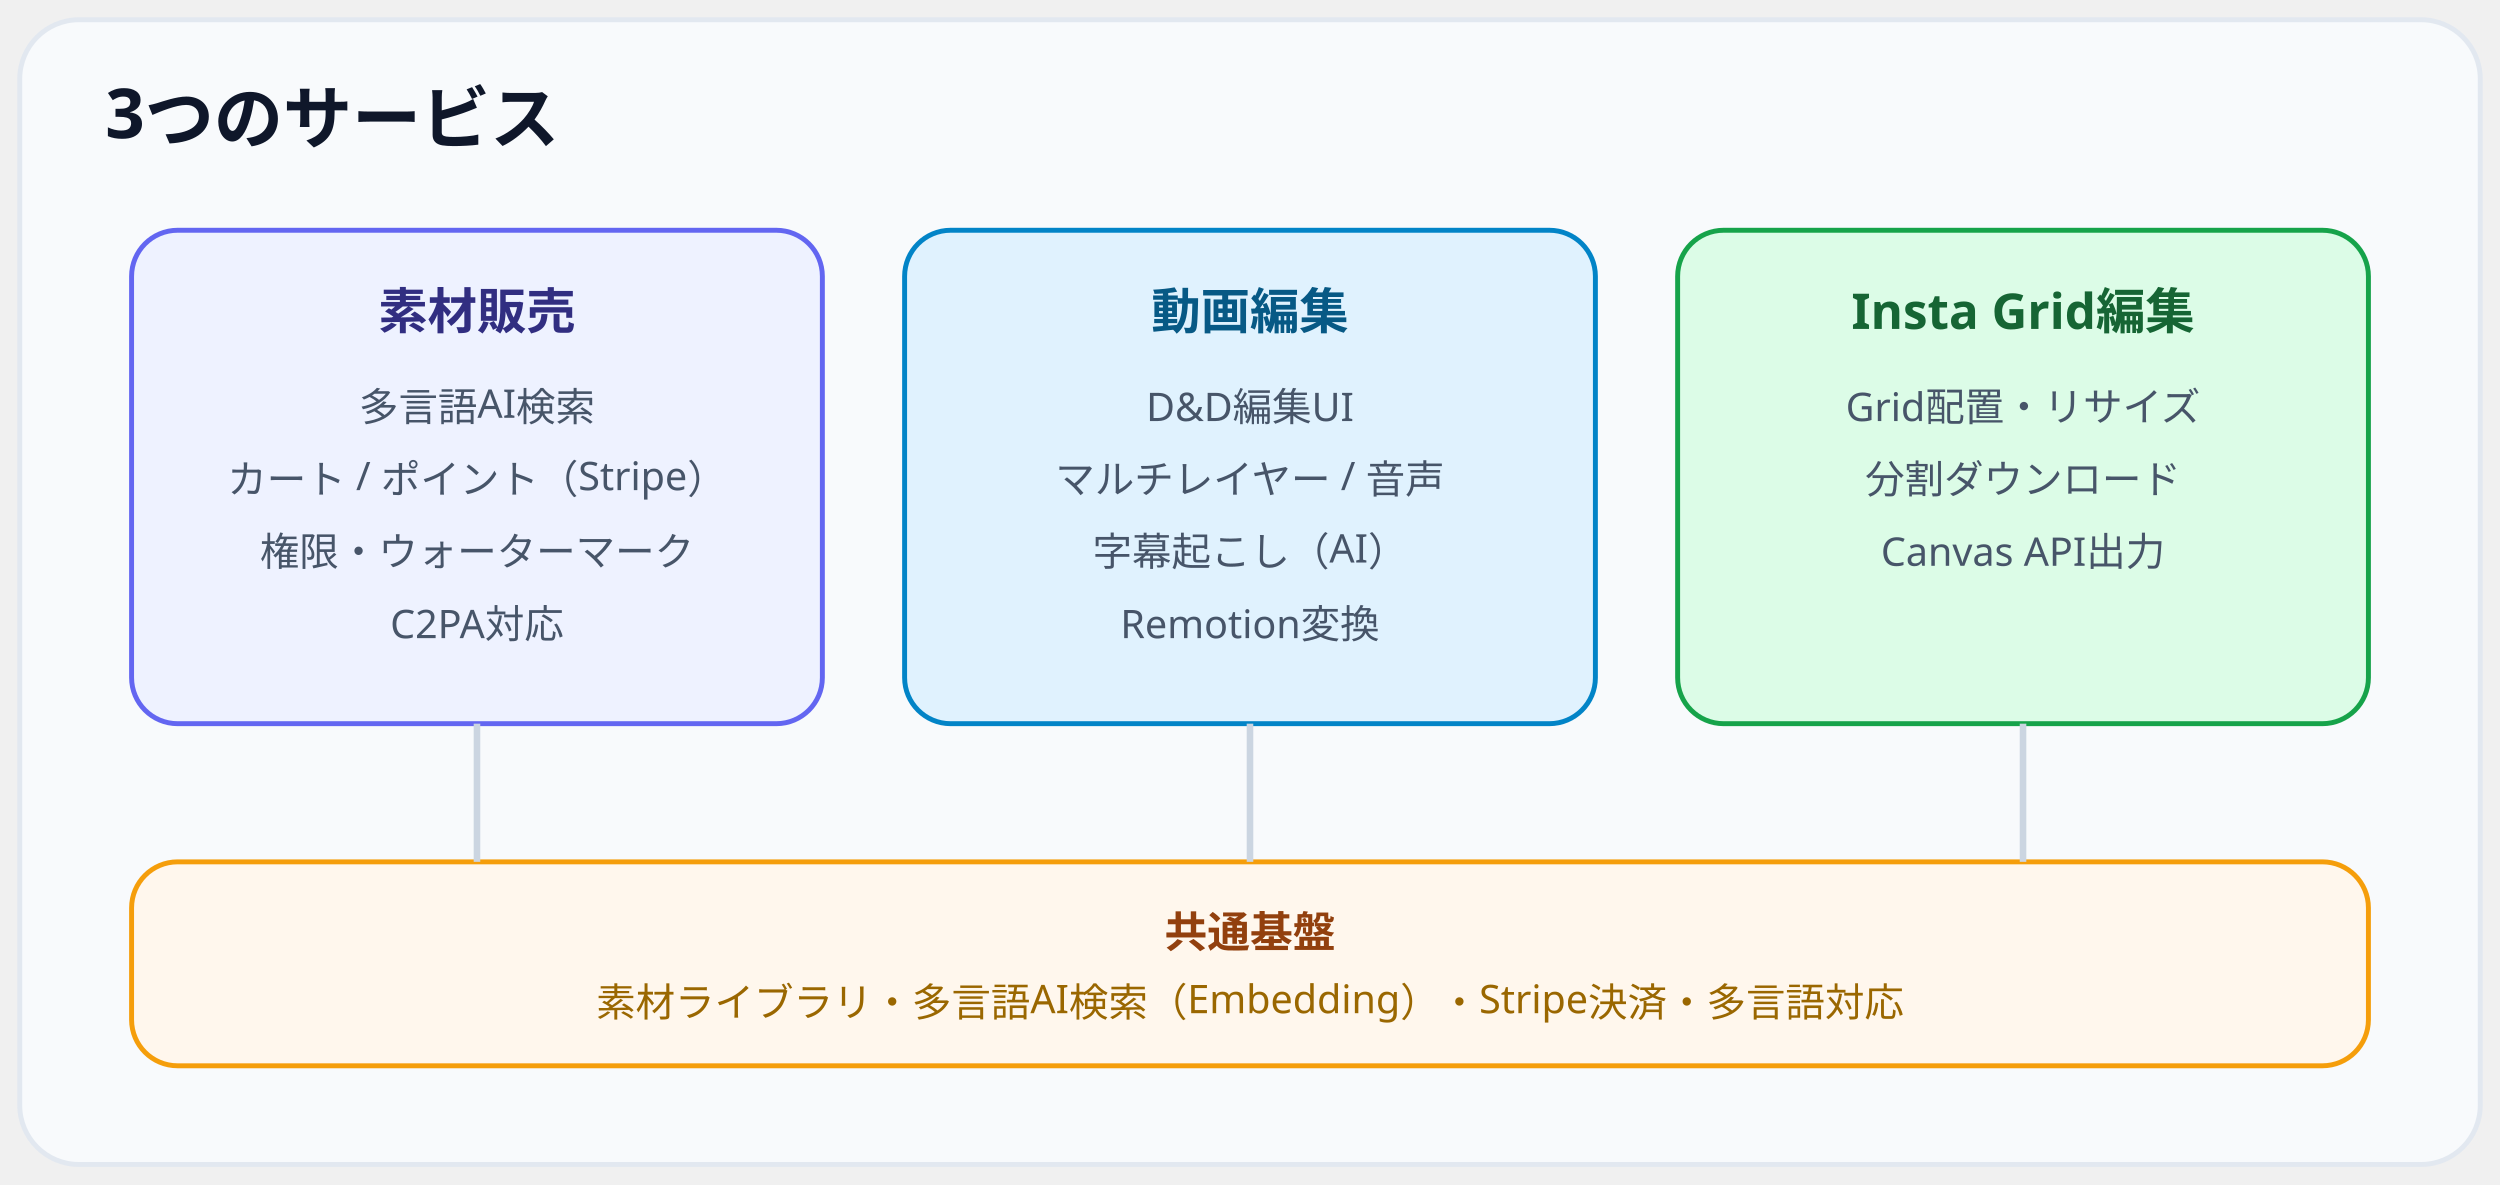
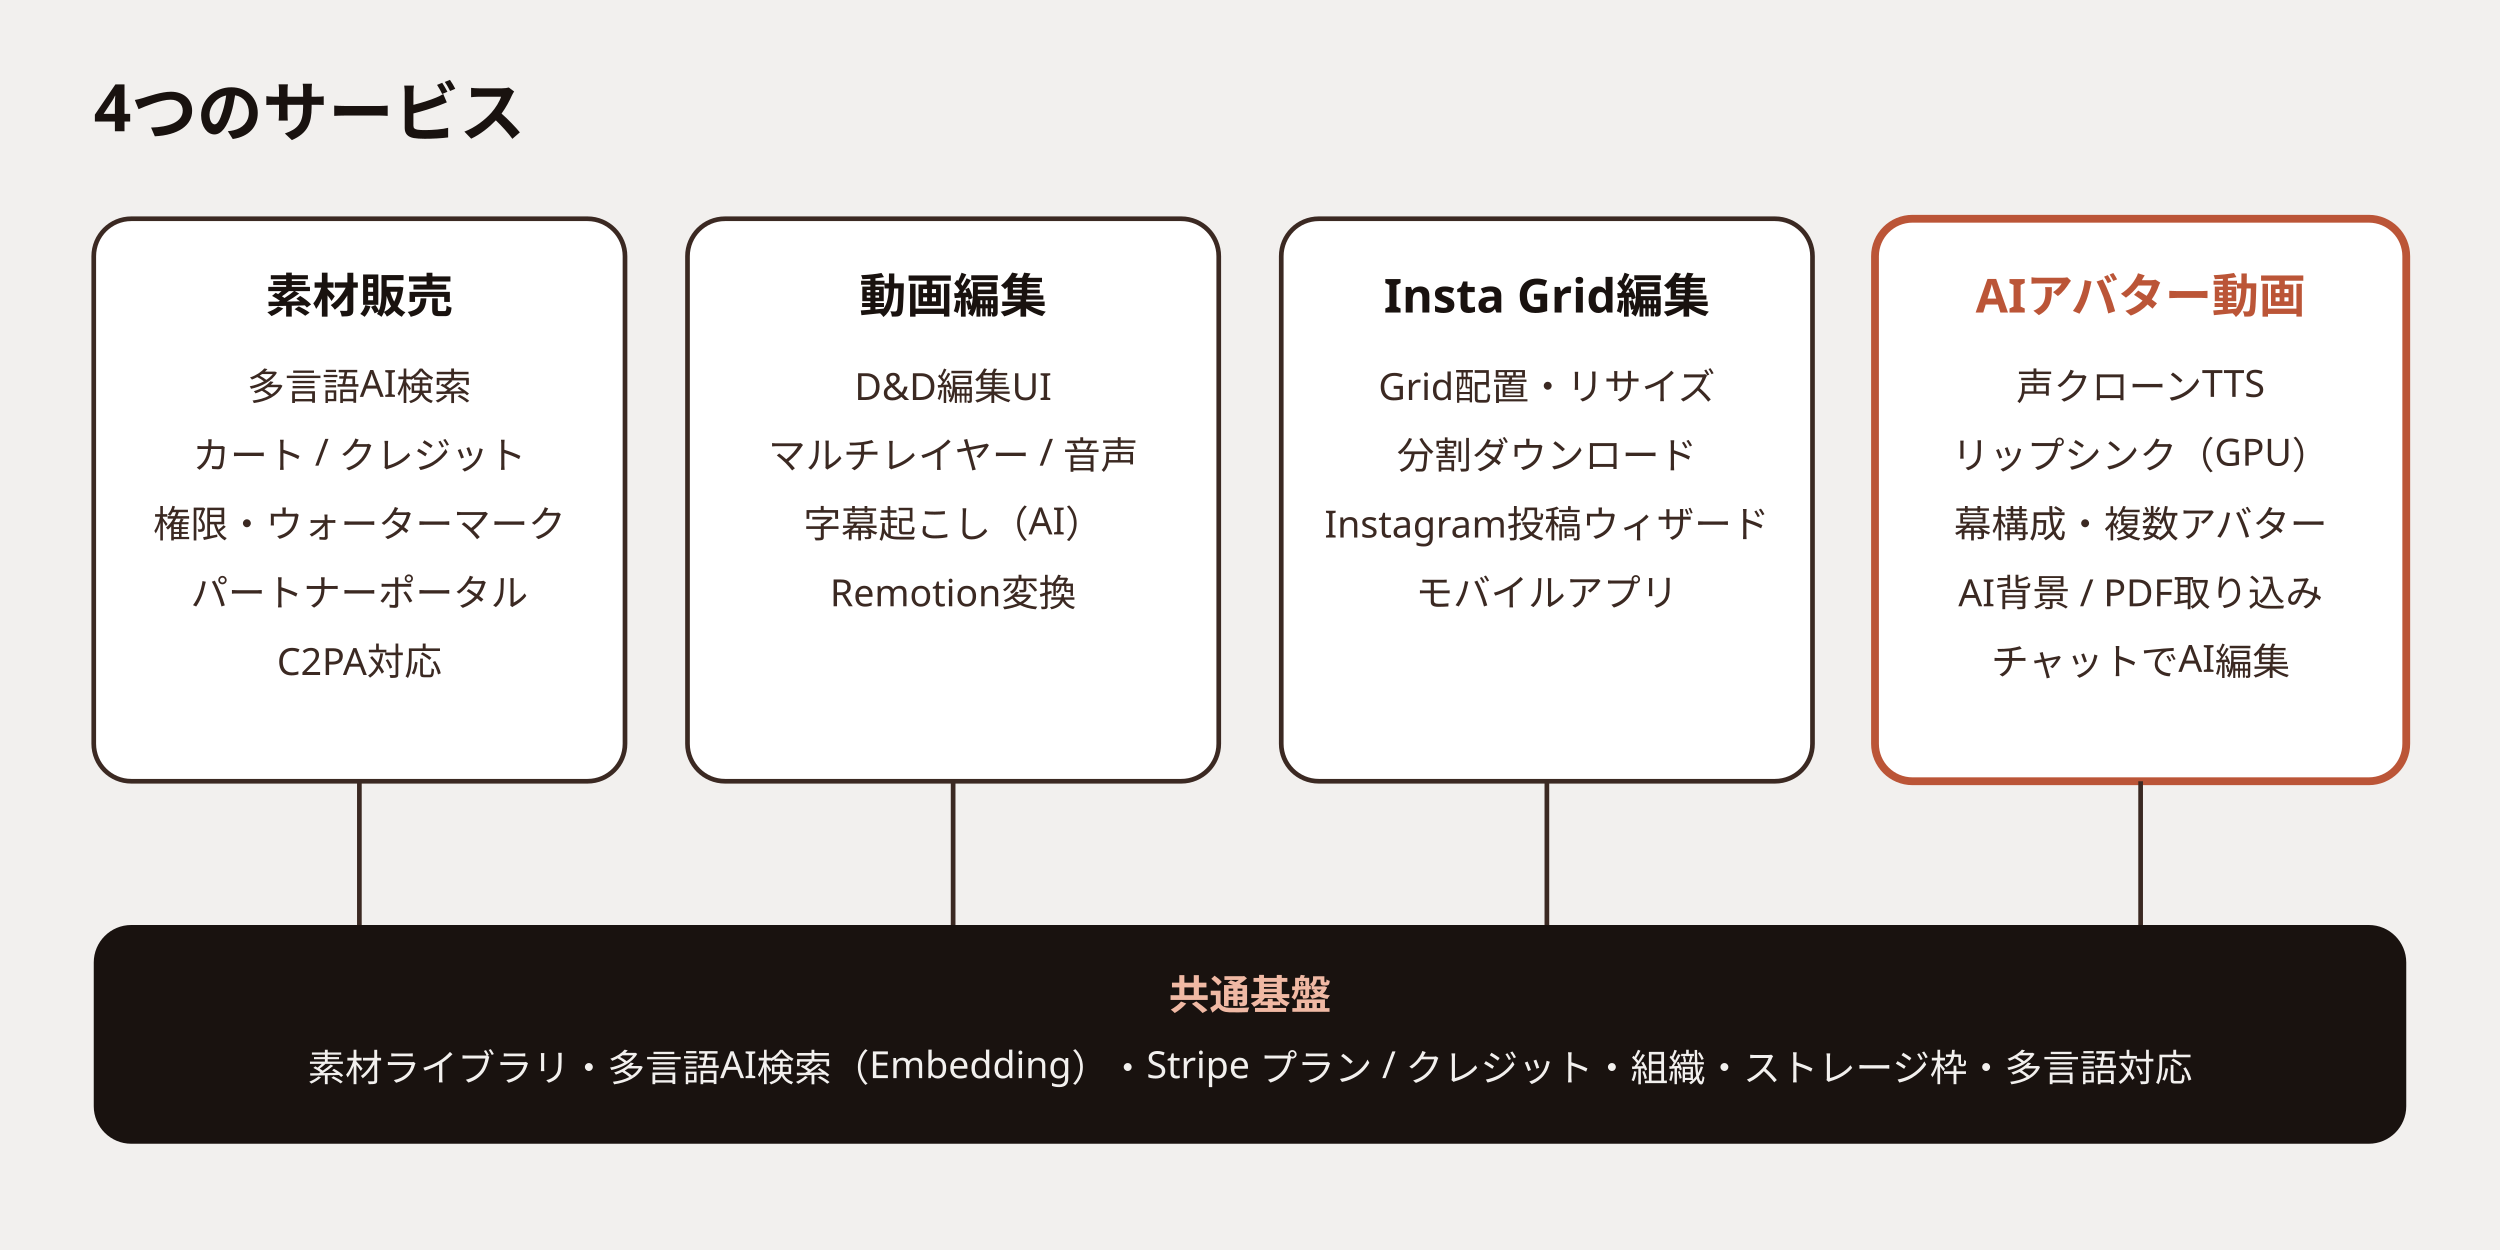
- <svg xmlns="http://www.w3.org/2000/svg" viewBox="0 0 760 360" font-family="'Hiragino Kaku Gothic ProN','Yu Gothic',sans-serif" role="img" aria-label="3つのサービス">
-   <rect x="6" y="6" width="748" height="348" rx="18" fill="#f8fafc" stroke="#e2e8f0" stroke-width="1.5" />
-   <text x="32" y="42" font-size="21" font-weight="700" fill="#0f172a">3つのサービス</text>
+ <svg xmlns="http://www.w3.org/2000/svg" viewBox="0 0 800 400" font-family="'Hiragino Kaku Gothic ProN','Yu Gothic',sans-serif" role="img" aria-label="4つのサービス">
+   <rect width="800" height="400" fill="#f2f0ee" />
+   <text x="30" y="42" font-size="21" font-weight="700" fill="#19120f">4つのサービス</text>
  <g>
-     <rect x="40" y="70" width="210" height="150" rx="14" fill="#eef2ff" stroke="#6366f1" stroke-width="1.5" />
-     <text x="145" y="100" font-size="15" font-weight="700" fill="#312e81" text-anchor="middle">素材販売</text>
-     <text x="145" y="128" font-size="12" fill="#475569" text-anchor="middle">多言語AI検索</text>
-     <text x="145" y="150" font-size="12" fill="#475569" text-anchor="middle">カート / ポイント（Stripe）</text>
-     <text x="145" y="172" font-size="12" fill="#475569" text-anchor="middle">権限・ウォーターマーク</text>
-     <text x="145" y="194" font-size="12" fill="#475569" text-anchor="middle">C2PA対応</text>
+     <rect x="30" y="70" width="170" height="180" rx="12" fill="#ffffff" stroke="#3b2922" stroke-width="1.5" />
+     <text x="115" y="100" font-size="15" font-weight="700" fill="#19120f" text-anchor="middle">素材販売</text>
+     <text x="115" y="128" font-size="12" fill="#3b2922" text-anchor="middle">多言語AI検索</text>
+     <text x="115" y="150" font-size="12" fill="#3b2922" text-anchor="middle">カート / クレジット</text>
+     <text x="115" y="172" font-size="12" fill="#3b2922" text-anchor="middle">権限・ウォーターマーク</text>
+     <text x="115" y="194" font-size="12" fill="#3b2922" text-anchor="middle">パートナーポータル</text>
+     <text x="115" y="216" font-size="12" fill="#3b2922" text-anchor="middle">C2PA対応</text>
  </g>
  <g>
-     <rect x="275" y="70" width="210" height="150" rx="14" fill="#e0f2fe" stroke="#0284c7" stroke-width="1.5" />
-     <text x="380" y="100" font-size="15" font-weight="700" fill="#075985" text-anchor="middle">動画編集</text>
-     <text x="380" y="128" font-size="12" fill="#475569" text-anchor="middle">D&amp;D編集UI</text>
-     <text x="380" y="150" font-size="12" fill="#475569" text-anchor="middle">マルチレイヤー / 音声</text>
-     <text x="380" y="172" font-size="12" fill="#475569" text-anchor="middle">字幕起こし（AI）</text>
-     <text x="380" y="194" font-size="12" fill="#475569" text-anchor="middle">Remotion変換</text>
+     <rect x="220" y="70" width="170" height="180" rx="12" fill="#ffffff" stroke="#3b2922" stroke-width="1.5" />
+     <text x="305" y="100" font-size="15" font-weight="700" fill="#19120f" text-anchor="middle">動画編集</text>
+     <text x="305" y="128" font-size="12" fill="#3b2922" text-anchor="middle">D&amp;D編集UI</text>
+     <text x="305" y="150" font-size="12" fill="#3b2922" text-anchor="middle">マルチレイヤー / 音声</text>
+     <text x="305" y="172" font-size="12" fill="#3b2922" text-anchor="middle">字幕起こし（AI）</text>
+     <text x="305" y="194" font-size="12" fill="#3b2922" text-anchor="middle">Remotion変換</text>
  </g>
  <g>
-     <rect x="510" y="70" width="210" height="150" rx="14" fill="#dcfce7" stroke="#16a34a" stroke-width="1.5" />
-     <text x="615" y="100" font-size="15" font-weight="700" fill="#166534" text-anchor="middle">Insta Grid編集</text>
-     <text x="615" y="128" font-size="12" fill="#475569" text-anchor="middle">Grid配置・リサイズ</text>
-     <text x="615" y="150" font-size="12" fill="#475569" text-anchor="middle">分割ダウンロード</text>
-     <text x="615" y="172" font-size="12" fill="#475569" text-anchor="middle">Canvas API出力</text>
+     <rect x="410" y="70" width="170" height="180" rx="12" fill="#ffffff" stroke="#3b2922" stroke-width="1.5" />
+     <text x="495" y="100" font-size="15" font-weight="700" fill="#19120f" text-anchor="middle">Insta Grid編集</text>
+     <text x="495" y="128" font-size="12" fill="#3b2922" text-anchor="middle">Grid配置・リサイズ</text>
+     <text x="495" y="150" font-size="12" fill="#3b2922" text-anchor="middle">分割ダウンロード</text>
+     <text x="495" y="172" font-size="12" fill="#3b2922" text-anchor="middle">Instagram投稿ウィザード</text>
+     <text x="495" y="194" font-size="12" fill="#3b2922" text-anchor="middle">モバイルアプリ</text>
  </g>
-   <rect x="40" y="262" width="680" height="62" rx="14" fill="#fff7ed" stroke="#f59e0b" stroke-width="1.5" />
-   <text x="380" y="288" font-size="13" font-weight="700" fill="#92400e" text-anchor="middle">共通基盤</text>
-   <text x="380" y="309" font-size="12" fill="#9a6700" text-anchor="middle">素材ライブラリ・多言語AI検索（Embedding）・Stripe決済・多言語対応</text>
-   <g fill="none" stroke="#cbd5e1" stroke-width="2">
-     <path d="M145 220 L145 262" />
-     <path d="M380 220 L380 262" />
-     <path d="M615 220 L615 262" />
+   <g>
+     <rect x="600" y="70" width="170" height="180" rx="12" fill="#ffffff" stroke="#bb5537" stroke-width="2.5" />
+     <text x="685" y="100" font-size="15" font-weight="700" fill="#bb5537" text-anchor="middle">AIアバター動画</text>
+     <text x="685" y="128" font-size="12" fill="#3b2922" text-anchor="middle">声クローンTTS</text>
+     <text x="685" y="150" font-size="12" fill="#3b2922" text-anchor="middle">リップシンク（GPU）</text>
+     <text x="685" y="172" font-size="12" fill="#3b2922" text-anchor="middle">幕構成・複数アバター</text>
+     <text x="685" y="194" font-size="12" fill="#3b2922" text-anchor="middle">AI背景 / PDF取り込み</text>
+     <text x="685" y="216" font-size="12" fill="#3b2922" text-anchor="middle">チャットでAI編集</text>
  </g>
+   <g fill="none" stroke="#3b2922" stroke-width="1.5">
+     <path d="M115 250 L115 296" />
+     <path d="M305 250 L305 296" />
+     <path d="M495 250 L495 296" />
+     <path d="M685 250 L685 296" />
+   </g>
+   <rect x="30" y="296" width="740" height="70" rx="12" fill="#19120f" />
+   <text x="400" y="323" font-size="13" font-weight="700" fill="#f0b9a4" text-anchor="middle">共通基盤</text>
+   <text x="400" y="346" font-size="12" fill="#f2f0ee" text-anchor="middle">素材ライブラリ・多言語AI検索（Embedding）・Stripe プラン / クレジット・組織・ストレージ枠・多言語対応</text>
</svg>
